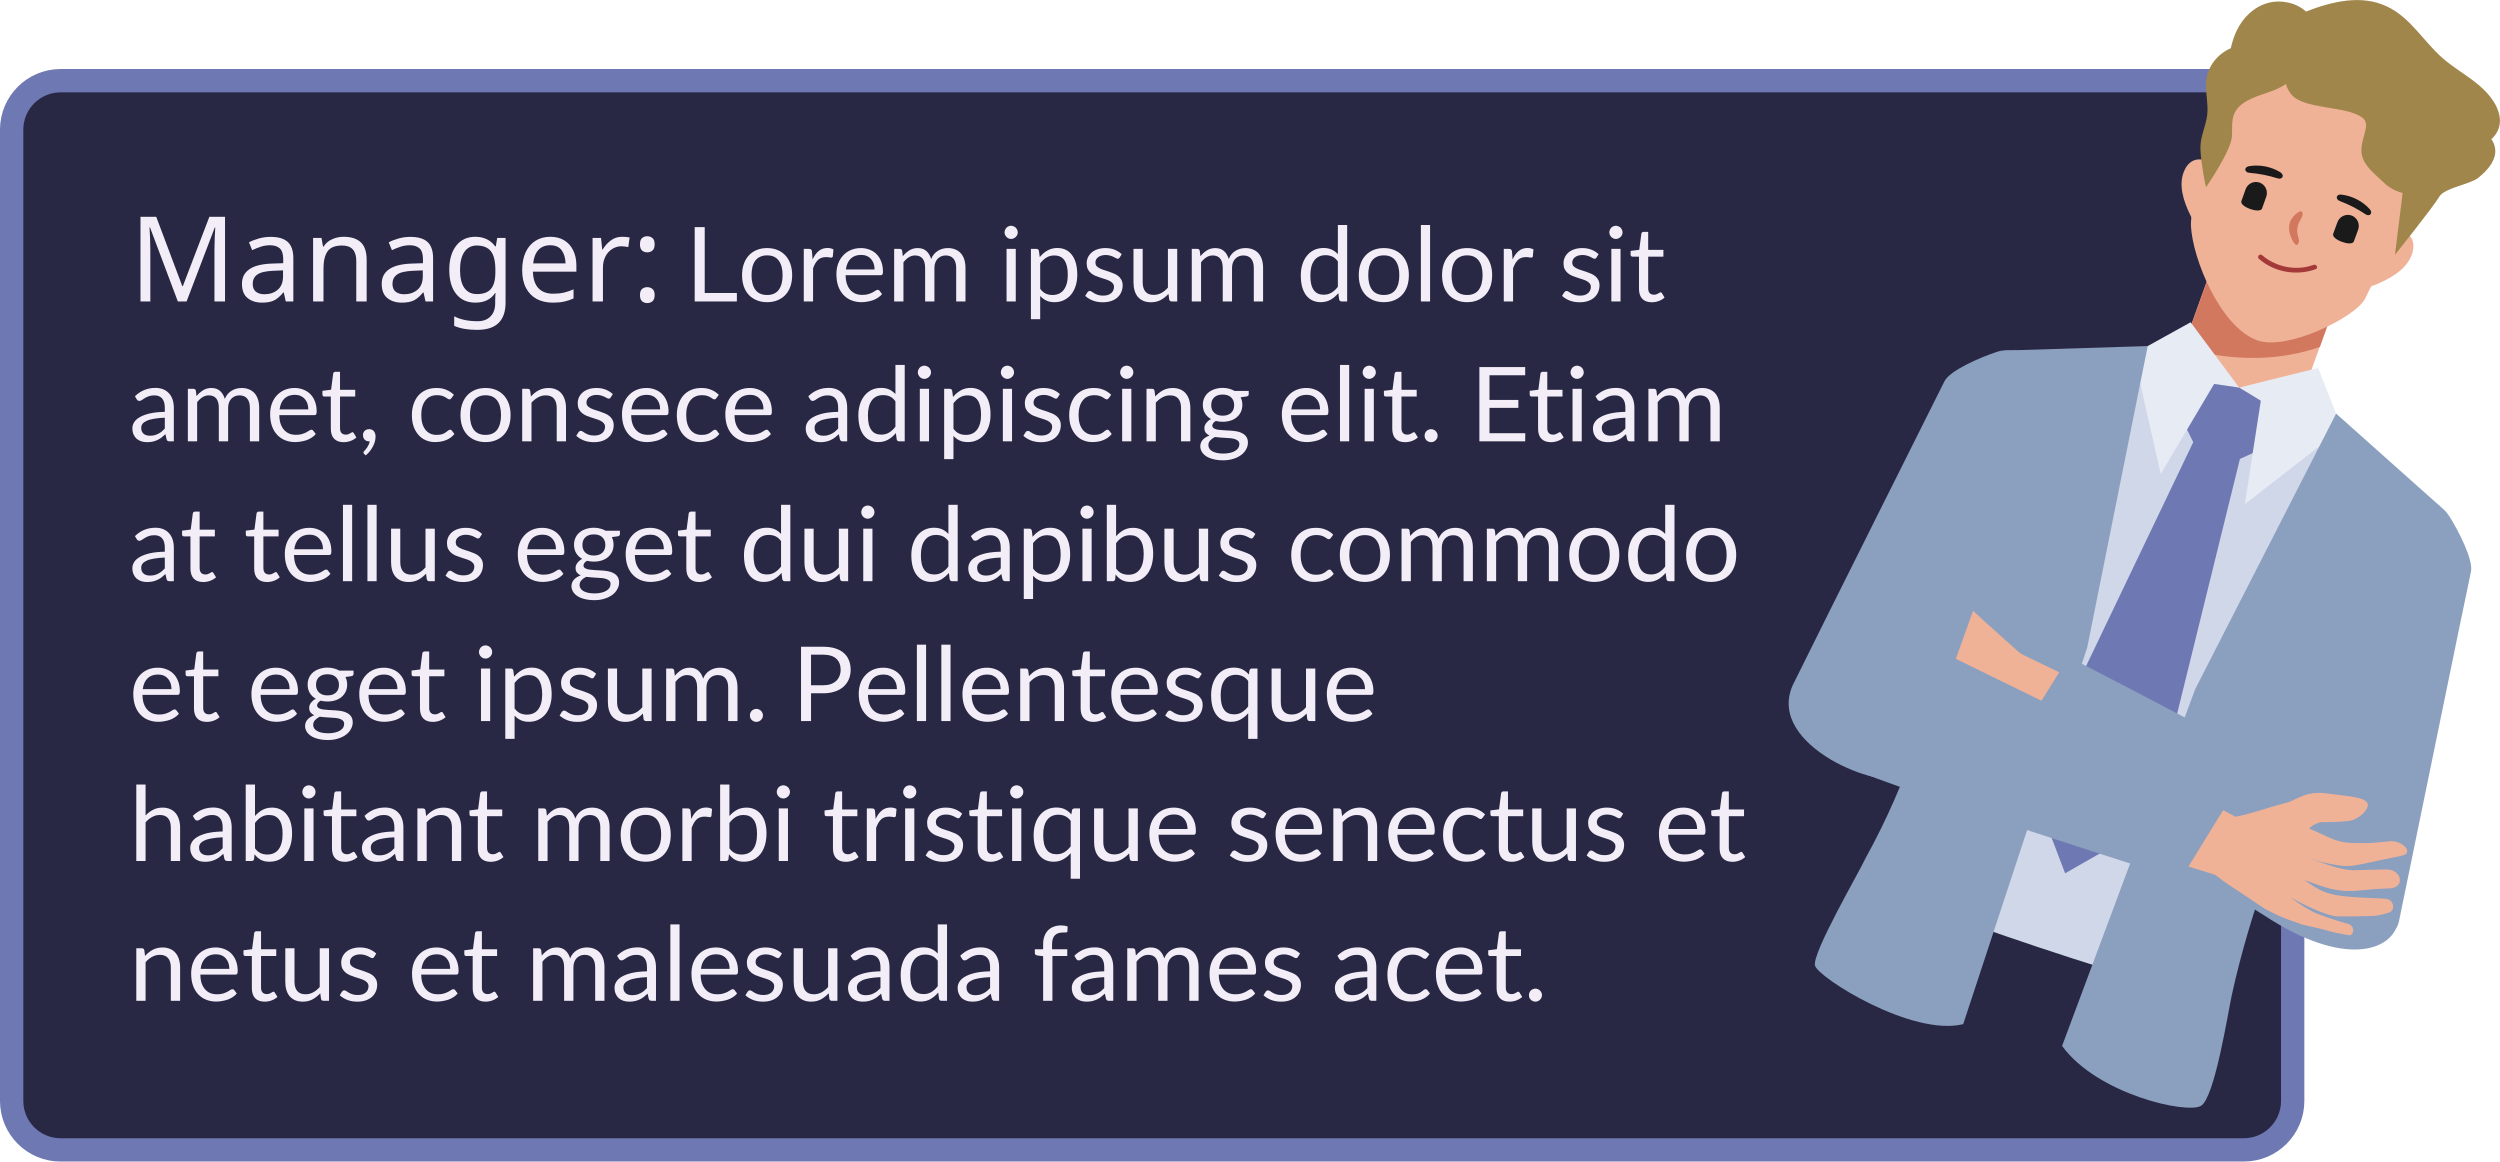
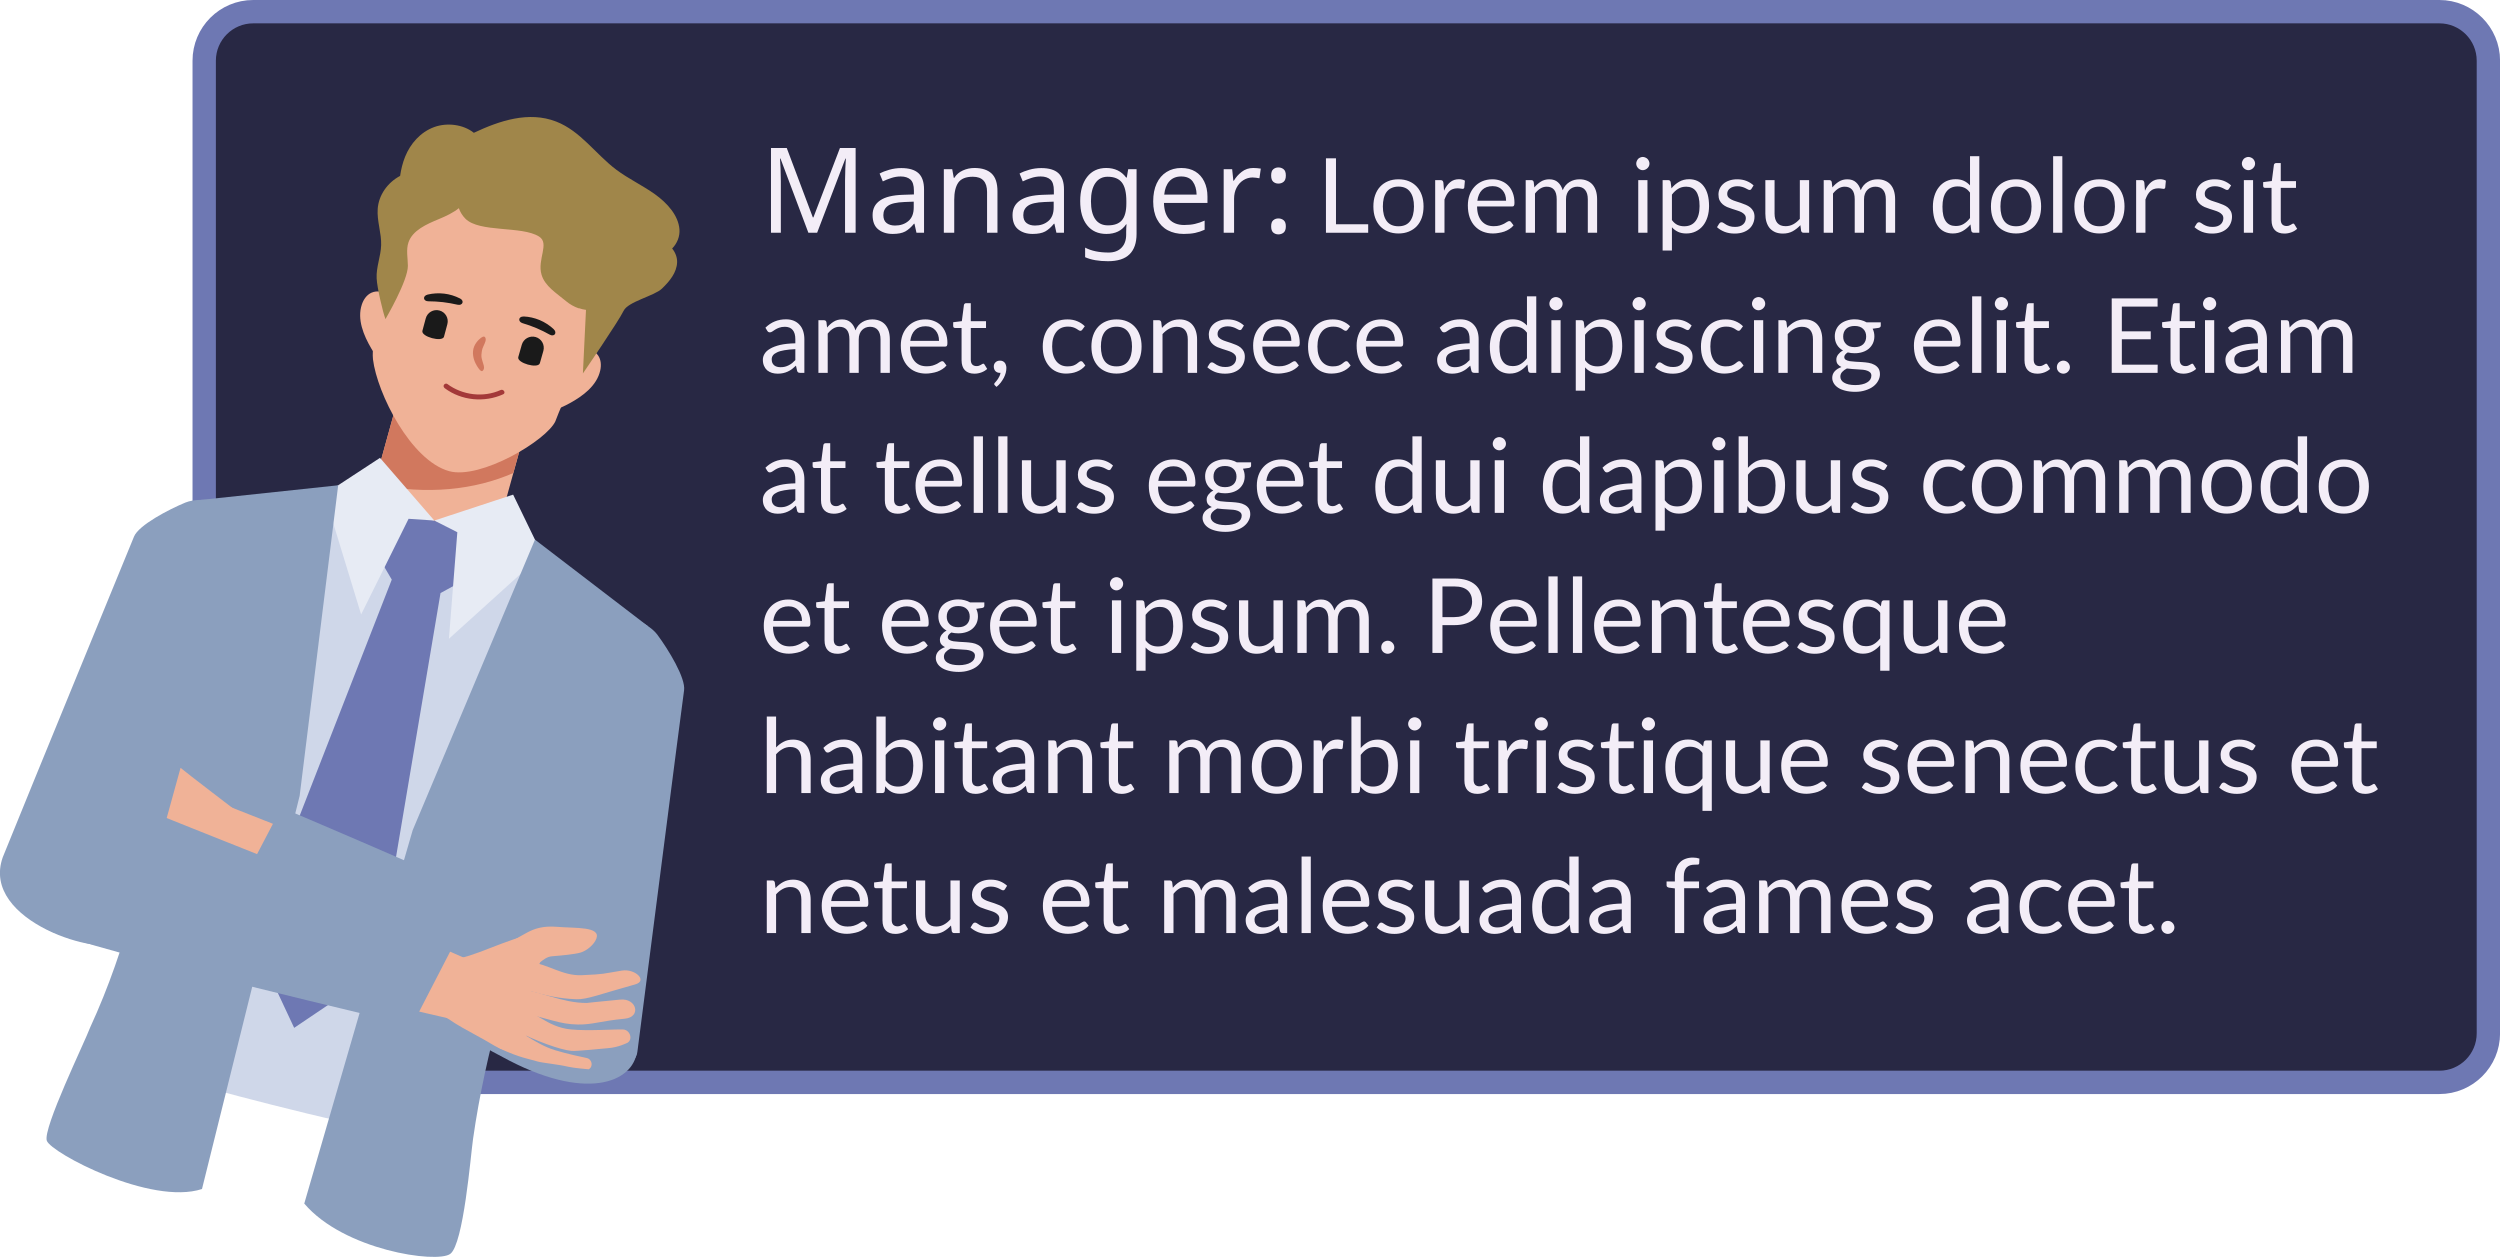
- <svg xmlns="http://www.w3.org/2000/svg" id="Manager" viewBox="0 0 428.84 199.25">
-   <rect x="2" y="13.84" width="391.28" height="183.41" rx="8.4" ry="8.4" fill="#282844" stroke="#6e78b3" stroke-miterlimit="10" stroke-width="4" />
-   <text transform="translate(22.13 51.71)" fill="#f3edf7">
+ <svg xmlns="http://www.w3.org/2000/svg" id="Manager" viewBox="0 0 428.25 215.31">
+   <rect x="34.98" y="2" width="391.28" height="183.41" rx="8.4" ry="8.4" fill="#282844" stroke="#6e78b3" stroke-miterlimit="10" stroke-width="4" />
+   <text transform="translate(130.1 39.87)" fill="#f3edf7">
    <tspan x="0" y="0" xml:space="preserve" font-family="ChangaOne, 'Changa One'" font-size="20.33" letter-spacing="0em">Manager: </tspan>
    <tspan x="95.41" y="0" font-family="Lato-Regular, Lato" font-size="17.79" letter-spacing="0em">L</tspan>
    <tspan x="104.41" y="0" font-family="Lato-Regular, Lato" font-size="17.79" letter-spacing="0em">orem ipsum dolor sit
    </tspan>
    <tspan font-family="Lato-Regular, Lato" font-size="17.79" letter-spacing="0em">
      <tspan x="0" y="24">amet, consece adipiscing elit. Etiam </tspan>
    </tspan>
    <tspan font-family="Lato-Regular, Lato" font-size="17.79" letter-spacing="0em">
      <tspan x="0" y="47.99">at tellus eget dui dapibus commodo </tspan>
    </tspan>
    <tspan font-family="Lato-Regular, Lato" font-size="17.79">
      <tspan x="0" y="71.98" letter-spacing="0em">et eget ipsum. </tspan>
      <tspan x="113.65" y="71.98" letter-spacing="0em">P</tspan>
      <tspan x="124.44" y="71.98" letter-spacing="0em">ellentesque </tspan>
    </tspan>
    <tspan font-family="Lato-Regular, Lato" font-size="17.79" letter-spacing="0em">
      <tspan x="0" y="95.98">habitant morbi tristique senectus et </tspan>
    </tspan>
    <tspan font-family="Lato-Regular, Lato" font-size="17.79" letter-spacing="0em">
      <tspan x="0" y="119.97">netus et malesuada fames acet.</tspan>
    </tspan>
  </text>
-   <rect x="372.77" y="49.52" width="26.2" height="22.03" transform="translate(198.72 403.37) rotate(-70.29)" fill="#f0b297" stroke-width="0" />
-   <path d="M400.66,51.92l-2.72,7.59c-6.65,2.33-14.63,2.65-23.45.15l5.44-15.17,20.74,7.43Z" fill="#d1785e" stroke-width="0" />
-   <path d="M402.42,48.79c.83.59,1.91.76,2.92.64,1.01-.12,1.95-.49,2.87-.9,2.41-1.08,4.86-2.66,5.6-5.15.25-.83.28-1.78-.17-2.54-.53-.91-1.66-1.41-2.73-1.38-1.07.02-2.07.49-2.91,1.12l-5.59,8.21Z" fill="#f0b297" stroke-width="0" />
-   <path d="M380.01,40.76c-1.01-.07-1.96-.63-2.66-1.36-.7-.73-1.2-1.62-1.64-2.52-1.17-2.37-2.06-5.14-1.06-7.53.33-.8.91-1.55,1.74-1.86.99-.37,2.17-.03,2.98.66.81.7,1.28,1.7,1.54,2.71l-.9,9.89Z" fill="#f0b297" stroke-width="0" />
-   <path d="M405.67,51.29c3.44-7.37,7.03-11.11,9.84-15.08,2.06-2.99,4.97-8.31,2.92-14.66-1.94-6.53-10.41-12.87-20.02-13.53-9.67-.67-16.38,2.72-17.41,8.94-.72,3.69-1.95,8.71-2.66,12.53-.59,3.17-2.58,5.86-2.52,9.18.26,5.77,5.09,17.46,11.38,19.71,5.14,1.84,16.79-3.94,18.47-7.09Z" fill="#f0b297" stroke-width="0" />
-   <path d="M394.07,39.26c.02-.14.04-.27.07-.38.02-.11.04-.21.07-.31.03-.1.06-.21.12-.33.05-.12.12-.25.2-.39.15-.27.31-.54.39-.79.09-.25.1-.47.01-.64-.09-.16-.22-.2-.41-.15-.19.06-.43.21-.71.45-.28.24-.62.6-.86,1.07-.12.24-.2.5-.25.76-.05.26-.05.52-.04.77.01.25.06.48.11.7.05.22.12.42.19.6.14.36.3.65.44.88.28.45.48.64.7.46.21-.17.3-.43.23-.86-.03-.22-.11-.48-.18-.79-.03-.16-.07-.32-.09-.5-.02-.17-.02-.36,0-.54Z" fill="#d1785e" stroke-width="0" />
-   <path d="M401.64,33.38c.92.11,1.82.39,2.64.81.83.42,1.58.99,2.21,1.68.63.69,0,1.36-.71.89-.7-.47-1.42-.89-2.15-1.27-.74-.38-1.49-.71-2.28-1.01-.79-.3-.64-1.21.28-1.1Z" fill="#1a1a1a" stroke-width="0" />
-   <path d="M391.17,29.55c-.79-.48-1.67-.82-2.58-1-.91-.18-1.85-.2-2.78-.05-.92.15-.84,1.06,0,1.14.84.07,1.66.18,2.47.34.81.16,1.61.36,2.42.62.81.25,1.25-.55.46-1.04Z" fill="#1a1a1a" stroke-width="0" />
-   <path d="M388.03,35.75l.72-2.03c.34-.98-.17-2.06-1.15-2.4h0c-.98-.34-2.06.17-2.4,1.15l-.72,2.03c-.34.98,3.21,2.23,3.56,1.25Z" fill="#1a1a1a" stroke-width="0" />
-   <path d="M400.22,40.12l.74-2.02c.36-.97,1.44-1.48,2.42-1.13h0c.97.35,1.48,1.44,1.13,2.42l-.74,2.02c-.35.97-3.9-.32-3.54-1.29Z" fill="#1a1a1a" stroke-width="0" />
-   <path d="M387.52,44.43c2.63,2.29,6.45,2.93,9.71,1.74.5-.18.12-.93-.37-.74-3,1.1-6.48.39-8.87-1.69-.17-.15-.46-.05-.58.12-.14.21-.05.43.12.58h0Z" fill="#a33939" stroke-width="0" />
-   <path d="M420.09,88.46c1.63,2.58,4.23,7.61,3.76,9.64-.47,2.03-11.61,56.46-12.35,59.98-1.48,7.05-20.44-7.52-19.68-12.2.76-4.67,3.25-39.8,3.25-39.8l17.73-22.25s5.56,1.91,7.28,4.63Z" fill="#8b9fbe" stroke-width="0" />
-   <path d="M334.81,157.35c-.61-.22-1.02-.37-1.19-.43-3.07-1.15-11.31-7.11-11.89-9.66,9.76-16.47,11.5-27.88,13.18-38.92.95-6.21,4.16-19.25,4.16-19.25-.41-2.77,4.39-20.64,8.01-27.42l26.17-1.41,9.4,6.93,2.12.76,11.66.62,19.32,17.71c-1.51,7.54-9.16,24.39-11.23,26.27,0,0-6.21,12.3-9.76,17.64-6.01,9.03-12.22,18.37-15.05,37.13v.08c-1.07.79-7.13,1.6-9.77,1.1-8.46-1.61-34.05-10.76-35.14-11.15Z" fill="#cfd7e9" stroke-width="0" />
-   <polygon points="384.23 78.72 389.58 76.29 389.53 68.99 384.1 66.48 378.31 64.97 373.63 70.58 376.22 75.85 348.3 134.18 354.24 149.8 368.75 141.51 384.23 78.72" fill="#6e78b3" stroke-width="0" />
-   <polygon points="397.64 63.12 384.1 66.48 387.81 68.73 385.07 86.49 401.75 73.52 397.64 63.12" fill="#e7ebf4" stroke-width="0" />
-   <polygon points="375.77 55.28 384.1 66.48 379.8 65.86 370.64 81.32 365.99 60.7 375.77 55.28" fill="#e7ebf4" stroke-width="0" />
-   <path d="M342.57,60.35c-2.9.95-8.1,3.19-9.03,5.06-.93,1.87-20.68,41.28-26.02,52.12-4.71,10.61,15.88,18.13,18.23,15.57,2.35-2.56,24.96-43.26,24.96-43.26l.44-28.45s-5.51-2.06-8.57-1.05Z" fill="#8b9fbe" stroke-width="0" />
-   <path d="M418.59,86.87l-17.86-15.92-24.15,47.21-22.86,61.25c6.05,8.33,21.5,11.74,23.85,10.27,2.36-1.47,4.65-16.2,5.26-18.97,6.41-29.31,22.46-57.29,22.46-57.29,0,0,12.1-19.3,13.3-26.53Z" fill="#8b9fbe" stroke-width="0" />
-   <path d="M358.04,111.03l10.37-51.67-23.18.73c-3.67,6.35-7.31,29.17-7.31,29.17,0,0-3.47,31.94-17.89,57.91-1.06,2.34-9.26,16.37-8.69,18.47.57,2.09,16.63,12.2,25.42,10.04l21.28-64.64Z" fill="#8b9fbe" stroke-width="0" />
-   <path d="M410.98,32.71c-.75-.33-1.46-.79-2.03-1.35-1.54-1.5-3.35-2.77-3.79-4.74-.58-2.64,1.8-5.16.06-6.45-2.76-2.05-9.96-1.36-12.14-3.93-.46-.54-.78-1.18-.96-1.83-.99.7-2.26,1.18-3.46,1.58-2.17.72-4.58,1.57-5.41,3.54-.51,1.21-.31,2.6-.4,3.92-.17,2.5-4.43,8.65-4.43,8.65-.34-1.16-1.01-5.3-.97-6.94.05-1.9.97-3.63,1.17-5.51.22-2.02-.42-4.12-.13-6.12.33-2.29,1.95-4.28,4.17-5.26.24-1.08.58-2.14,1.07-3.13,1.04-2.12,2.88-3.97,5.33-4.64,2.18-.59,4.84-.06,6.5,1.48,4.49-1.73,9.49-2.97,13.93-.85,4,1.9,6.21,5.95,9.49,8.83,1.92,1.68,4.22,2.96,6.18,4.6,1.96,1.64,3.65,3.84,3.67,6.18,0,1.19-.57,2.35-1.47,3.13.49.7.74,1.56.66,2.35-.18,1.75-1.5,3.13-2.89,4.27-1.39,1.14-5.83,1.73-6.7,3.24-.99,1.71-7.61,9.98-7.61,9.98l1.32-10.62c-.4-.08-.79-.21-1.17-.37Z" fill="#a0864a" stroke-width="0" />
-   <path d="M404.47,159.57c.7-1.3.85-16.16-3.92-20-4.77-3.83-54.61-27.77-54.61-27.77,0,0-4.29,3.53-4.62,7.35,0,0,33.61,26.63,38.1,29.99,4.5,3.37,24.35,11.73,25.04,10.43Z" fill="#f0b297" stroke-width="0" />
-   <path d="M347.92,113.29s-8.93-7.93-9.47-8.52l-5.43,15.17,10.76.2,4.14-6.85Z" fill="#f0b297" stroke-width="0" />
-   <path d="M354.86,112.69l-8.81,14.16s30.73,23.08,43.86,31.14c13.13,8.06,21.03,4.87,21.56-.41.53-5.28-1-13.93-9.02-19.23-8.02-5.3-47.59-25.65-47.59-25.65Z" fill="#8b9fbe" stroke-width="0" />
-   <path d="M312.38,127.2c.55-1.37,10.6-15.42,16.6-14.22,6,1.2,61.04,30.6,61.04,30.6,0,0-5.45,7.06-7.89,7.16,0,0-29.52-9.33-40.34-11.77-5.48-1.24-29.96-10.4-29.41-11.77Z" fill="#f0b297" stroke-width="0" />
-   <path d="M378.05,148.2c2.54,2.84,5.98,4.57,9.04,6.75,1.25.89,2.79,1.8,4.11,1.19.74-.34,1.22-1.1,1.65-1.82,1.41-2.32.52-6.68,2.2-9.77,1.18-2.17,3.05-7,1.83-7.28-3.23-.75-10.08,2.43-13.92,2.91-.55.07-1.07.29-1.51.65-1.71,1.4-5.54,4.96-3.39,7.37Z" fill="#f0b297" stroke-width="0" />
-   <path d="M393.56,146.31c3.26,1.26,5.55,1.91,8.37,2.23,1.77.2,4.07-.57,10.03-1.75,2.22-.44.22-2.68-2.04-2.48-3.37.29-2.79.39-6.79.27-3.25-.1-5.51-2.27-8.53-2.87-2.04-.4-2.99,3.86-1.04,4.61Z" fill="#f0b297" stroke-width="0" />
-   <path d="M392.46,150.09c4.75,1.34,6.17,2.4,9.39,2.7,2.45.22,3.88-.31,7.97-.39,2.8-.05,2.26-3.31-.54-3.26-4.19.08-5.67.15-5.67.15-4.15-.3-7.74-2.62-11.78-3.41-2.72-.53-2.04,3.46.63,4.21Z" fill="#f0b297" stroke-width="0" />
-   <path d="M391.14,152.95c3.66,2.16,7.29,3.82,9.27,4.18.92.17,5.07,0,6.21,0,1.75.01,3.36-.67,3.36-.67.95-.53.54-2.14-.62-2.27-1.35-.16-5.89-.15-8.77-.67-4.09-.73-5.6-3.61-9.52-4.8-2.64-.8-2.32,2.81.08,4.23Z" fill="#f0b297" stroke-width="0" />
-   <path d="M388.56,155.9c3.27,1.8,4.59,2.01,6.09,2.6.7.27,3.43.74,5.04,1.26.87.28,3.41.69,3.41.69.84-.36.72-1.64-.18-1.92-1.04-.32-3.02-.86-5.21-1.71-3.12-1.2-5.52-3.72-8.43-5.32-1.96-1.08-2.68,3.32-.72,4.4Z" fill="#f0b297" stroke-width="0" />
-   <path d="M392.89,144.99c2.44-2.32,3.97-3.95,5.48-3.96,1.63-.01,3.83-.05,4.86-.27,1.03-.22,2.35-1.15,2.81-2.14.92-2-3.36-1.97-6.38-2.46-2.4-.39-3.88,0-5.21.59-1.65.73-7.33,3.42-7.33,3.42l5.77,4.81Z" fill="#f0b297" stroke-width="0" />
-   <path d="M374.03,150.87l9.01-14.66s-49.5-24.1-53.7-26.22c-4.2-2.12-13.55,1.03-16.56,6.5-3.01,5.47-3.95,10.45,1.56,13.87,5.51,3.43,59.69,20.51,59.69,20.51Z" fill="#8b9fbe" stroke-width="0" />
+   <rect x="62.41" y="71.78" width="26.69" height="22.44" transform="translate(-24.42 133.92) rotate(-74.56)" fill="#f0b297" stroke-width="0" />
+   <path d="M90.12,73.12l-2.19,7.91c-6.58,2.87-14.66,3.8-23.81,1.94l4.37-15.82,21.63,5.97Z" fill="#d1785e" stroke-width="0" />
+   <path d="M91.67,69.81c.89.54,2,.62,3.01.43,1.01-.19,1.95-.65,2.84-1.13,2.37-1.28,4.73-3.07,5.3-5.65.19-.86.15-1.82-.36-2.57-.61-.89-1.79-1.3-2.87-1.2-1.08.1-2.06.66-2.87,1.36l-5.05,8.77Z" fill="#f0b297" stroke-width="0" />
+   <path d="M68.29,63.35c-1.04,0-2.03-.49-2.8-1.18-.77-.69-1.34-1.55-1.86-2.43-1.37-2.32-2.48-5.07-1.65-7.57.28-.84.81-1.64,1.63-2.02.98-.45,2.21-.2,3.08.45.88.65,1.43,1.62,1.77,2.64l-.17,10.12Z" fill="#f0b297" stroke-width="0" />
+   <path d="M95.16,72.1c2.94-7.75,6.29-11.82,8.85-16.06,1.87-3.19,4.42-8.82,1.85-15.11-2.47-6.48-11.55-12.29-21.36-12.22-9.87.05-16.43,4-17,10.4-.45,3.8-1.32,9-1.75,12.93-.36,3.27-2.18,6.15-1.86,9.51.71,5.84,6.49,17.35,13.05,19.16,5.36,1.48,16.76-5.28,18.23-8.61Z" fill="#f0b297" stroke-width="0" />
+   <path d="M82.47,60.76c.01-.15.02-.28.04-.39.02-.12.03-.22.05-.32.02-.1.05-.22.09-.35.04-.13.11-.27.17-.41.13-.28.27-.58.34-.83.07-.26.06-.48-.04-.65-.1-.16-.24-.19-.42-.12-.18.07-.42.24-.69.51-.27.27-.58.65-.79,1.16-.1.25-.17.52-.19.79-.03.27-.01.53.02.78.03.25.09.49.16.7.07.22.16.42.24.59.17.35.35.64.51.86.32.43.53.61.74.42.2-.19.27-.46.17-.89-.05-.22-.14-.48-.24-.79-.05-.16-.09-.32-.13-.5-.03-.17-.04-.36-.03-.55Z" fill="#d1785e" stroke-width="0" />
+   <path d="M89.71,54.21c.94.04,1.87.26,2.74.62.87.37,1.68.89,2.38,1.54.69.65.11,1.38-.65.96-.75-.42-1.51-.79-2.28-1.12-.78-.33-1.57-.61-2.39-.85-.82-.25-.74-1.18.2-1.14Z" fill="#1a1a1a" stroke-width="0" />
+   <path d="M78.78,51.12c-.84-.43-1.76-.71-2.69-.82-.94-.11-1.9-.06-2.83.16-.92.23-.77,1.14.09,1.15.86,0,1.7.06,2.54.15.84.1,1.67.25,2.5.44.84.19,1.23-.66.39-1.09Z" fill="#1a1a1a" stroke-width="0" />
+   <path d="M76.06,57.66l.57-2.12c.28-1.02-.33-2.08-1.35-2.35h0c-1.02-.28-2.08.33-2.35,1.35l-.57,2.12c-.28,1.02,3.43,2.02,3.71,1Z" fill="#1a1a1a" stroke-width="0" />
+   <path d="M88.78,61.17l.6-2.11c.29-1.02,1.35-1.61,2.37-1.33h0c1.02.29,1.61,1.35,1.33,2.37l-.6,2.11c-.29,1.02-3.98-.03-3.7-1.04Z" fill="#1a1a1a" stroke-width="0" />
+   <path d="M76.2,66.51c2.85,2.13,6.78,2.49,10,1.03.5-.23.06-.95-.44-.73-2.96,1.34-6.55.89-9.14-1.04-.19-.14-.47-.02-.58.16-.13.22-.02.44.16.58h0Z" fill="#a33939" stroke-width="0" />
+   <path d="M112.63,108.76c1.85,2.49,4.87,7.41,4.55,9.51-.32,2.1-7.51,58.23-7.99,61.86-.97,7.28-21.33-6.09-20.91-10.9.42-4.8.28-40.68.28-40.68l16.32-23.95s5.8,1.52,7.75,4.15Z" fill="#8b9fbe" stroke-width="0" />
+   <path d="M31.23,185.21c-.64-.18-1.07-.3-1.24-.35-3.21-.93-12.03-6.36-12.82-8.91,8.67-17.47,9.57-29.19,10.44-40.53.49-6.38,2.77-19.87,2.77-19.87-.62-2.78,2.89-21.3,6.05-28.46l26.48-3.42,10.08,6.32,2.22.61,11.89-.25,20.97,16.52c-.96,7.77-7.46,25.47-9.42,27.53,0,0-5.37,12.97-8.57,18.66-5.42,9.63-11.02,19.59-12.47,38.85v.09c-1.02.88-7.11,2.17-9.83,1.86-8.72-.99-35.4-8.35-36.54-8.66Z" fill="#cfd7e9" stroke-width="0" />
+   <polygon points="75.46 101.59 80.71 98.72 80.11 91.3 74.4 89.17 68.4 88.07 64.08 94.12 67.11 99.29 43.17 160.65 50.39 176.07 64.51 166.55 75.46 101.59" fill="#6e78b3" stroke-width="0" />
+   <polygon points="87.9 84.73 74.4 89.17 78.34 91.17 76.9 109.42 92.87 94.98 87.9 84.73" fill="#e7ebf4" stroke-width="0" />
+   <polygon points="65.09 78.43 74.4 89.17 69.99 88.87 61.86 105.26 55.57 84.67 65.09 78.43" fill="#e7ebf4" stroke-width="0" />
+   <path d="M31.75,86.09c-2.87,1.19-7.98,3.86-8.79,5.82-.8,1.97-17.87,43.5-22.48,54.92-3.98,11.14,17.5,17.21,19.7,14.44,2.19-2.77,22.07-45.83,22.07-45.83l-1.72-28.93s-5.75-1.67-8.78-.42Z" fill="#8b9fbe" stroke-width="0" />
+   <path d="M110.99,107.26l-19.35-14.82-20.95,49.78-18.57,63.95c6.78,8,22.73,10.3,25.01,8.62,2.28-1.68,3.49-16.81,3.9-19.67,4.29-30.26,18.47-59.9,18.47-59.9,0,0,10.82-20.53,11.49-27.96Z" fill="#8b9fbe" stroke-width="0" />
+   <path d="M51.32,136.4l6.61-53.27-23.49,2.5c-3.24,6.72-5.21,30.18-5.21,30.18,0,0-1.1,32.71-13.78,60.18-.9,2.45-8.16,17.33-7.43,19.42.73,2.08,17.82,11.13,26.58,8.27l16.71-67.28Z" fill="#8b9fbe" stroke-width="0" />
+   <path d="M99.14,52.82c-.79-.27-1.54-.7-2.16-1.22-1.67-1.4-3.62-2.56-4.21-4.53-.79-2.64,1.44-5.38-.43-6.55-2.96-1.87-10.22-.63-12.63-3.07-.51-.52-.89-1.14-1.11-1.79-.96.78-2.21,1.37-3.4,1.86-2.15.89-4.53,1.94-5.23,4-.43,1.27-.11,2.67-.1,4.01.02,2.56-3.84,9.13-3.84,9.13-.44-1.16-1.43-5.31-1.51-6.97-.1-1.93.71-3.76.77-5.69.07-2.07-.74-4.15-.59-6.21.16-2.35,1.66-4.5,3.84-5.66.16-1.12.43-2.22.85-3.27.9-2.23,2.62-4.25,5.06-5.12,2.17-.76,4.92-.43,6.72,1.01,4.43-2.09,9.41-3.74,14.09-1.93,4.21,1.63,6.76,5.58,10.31,8.25,2.08,1.56,4.51,2.69,6.63,4.21,2.12,1.52,4,3.62,4.19,6,.1,1.2-.4,2.43-1.25,3.29.55.67.87,1.52.85,2.33-.05,1.79-1.29,3.29-2.61,4.55-1.32,1.26-5.79,2.2-6.56,3.8-.87,1.81-6.97,10.72-6.97,10.72l.53-10.89c-.41-.05-.82-.15-1.22-.29Z" fill="#a0864a" stroke-width="0" />
+   <path d="M102.16,182.18c.61-1.37-.36-16.48-5.5-20.02-5.13-3.53-57.58-24.07-57.58-24.07,0,0-4.09,3.91-4.13,7.81,0,0,36.16,24.5,40.98,27.58,4.82,3.08,25.62,10.06,26.23,8.69Z" fill="#f0b297" stroke-width="0" />
+   <path d="M41.2,139.46s-9.67-7.38-10.27-7.93l-4.37,15.82,10.95-.61,3.69-7.27Z" fill="#f0b297" stroke-width="0" />
+   <path d="M48.21,138.33l-7.87,15.05s32.97,21.12,46.92,28.31c13.95,7.19,21.73,3.35,21.87-2.05.14-5.4-2.07-14.08-10.62-18.85-8.55-4.78-50.29-22.45-50.29-22.45Z" fill="#8b9fbe" stroke-width="0" />
+   <path d="M6.16,156.29c.45-1.43,9.6-16.47,15.78-15.7,6.18.76,64.33,26.45,64.33,26.45,0,0-5,7.58-7.47,7.87,0,0-30.7-7.24-41.87-8.9-5.66-.84-31.22-8.29-30.77-9.72Z" fill="#f0b297" stroke-width="0" />
+   <path d="M74.46,172.64c2.79,2.7,6.42,4.19,9.69,6.17,1.33.81,2.97,1.62,4.27.9.73-.41,1.15-1.21,1.54-1.98,1.25-2.46.02-6.82,1.5-10.09,1.03-2.29,2.57-7.34,1.3-7.54-3.34-.52-10.06,3.24-13.92,4.01-.56.11-1.07.38-1.49.78-1.64,1.55-5.25,5.46-2.89,7.75Z" fill="#f0b297" stroke-width="0" />
+   <path d="M90.07,169.54c3.41,1.03,5.78,1.52,8.68,1.63,1.81.07,4.09-.89,10.05-2.54,2.22-.61.02-2.73-2.26-2.37-3.41.55-2.8.61-6.87.79-3.3.15-5.77-1.89-8.89-2.27-2.1-.25-2.74,4.14-.71,4.76Z" fill="#f0b297" stroke-width="0" />
+   <path d="M89.24,173.47c4.92,1,6.45,1.97,9.74,2.03,2.51.04,3.92-.61,8.06-1,2.84-.27,2.05-3.54-.79-3.27-4.25.4-5.75.58-5.75.58-4.24.01-8.07-2.07-12.23-2.57-2.8-.33-1.81,3.67.96,4.23Z" fill="#f0b297" stroke-width="0" />
+   <path d="M88.12,176.47c3.88,1.91,7.7,3.32,9.73,3.54.94.1,5.16-.38,6.31-.46,1.78-.12,3.36-.94,3.36-.94.93-.62.38-2.21-.8-2.26-1.39-.06-5.99.29-8.96-.01-4.21-.43-5.96-3.24-10.03-4.15-2.74-.61-2.15,3.03.4,4.29Z" fill="#f0b297" stroke-width="0" />
+   <path d="M85.72,179.66c3.46,1.58,4.81,1.7,6.39,2.18.73.22,3.54.49,5.21.89.9.22,3.52.44,3.52.44.82-.43.61-1.72-.33-1.93-1.09-.25-3.13-.64-5.43-1.34-3.26-.99-5.89-3.36-8.97-4.77-2.07-.95-2.47,3.57-.4,4.52Z" fill="#f0b297" stroke-width="0" />
+   <path d="M89.29,168.25c2.3-2.54,3.73-4.32,5.26-4.44,1.66-.13,3.89-.34,4.92-.64,1.03-.31,2.3-1.34,2.69-2.39.78-2.1-3.56-1.75-6.67-2.01-2.47-.21-3.94.3-5.24,1-1.62.87-7.19,4.03-7.19,4.03l6.23,4.45Z" fill="#f0b297" stroke-width="0" />
+   <path d="M70.58,175.66l8.04-15.58s-52.11-20.72-56.54-22.55c-4.43-1.83-13.68,2.07-16.33,7.86-2.65,5.79-3.22,10.91,2.64,13.97,5.86,3.06,62.19,16.3,62.19,16.3Z" fill="#8b9fbe" stroke-width="0" />
</svg>
